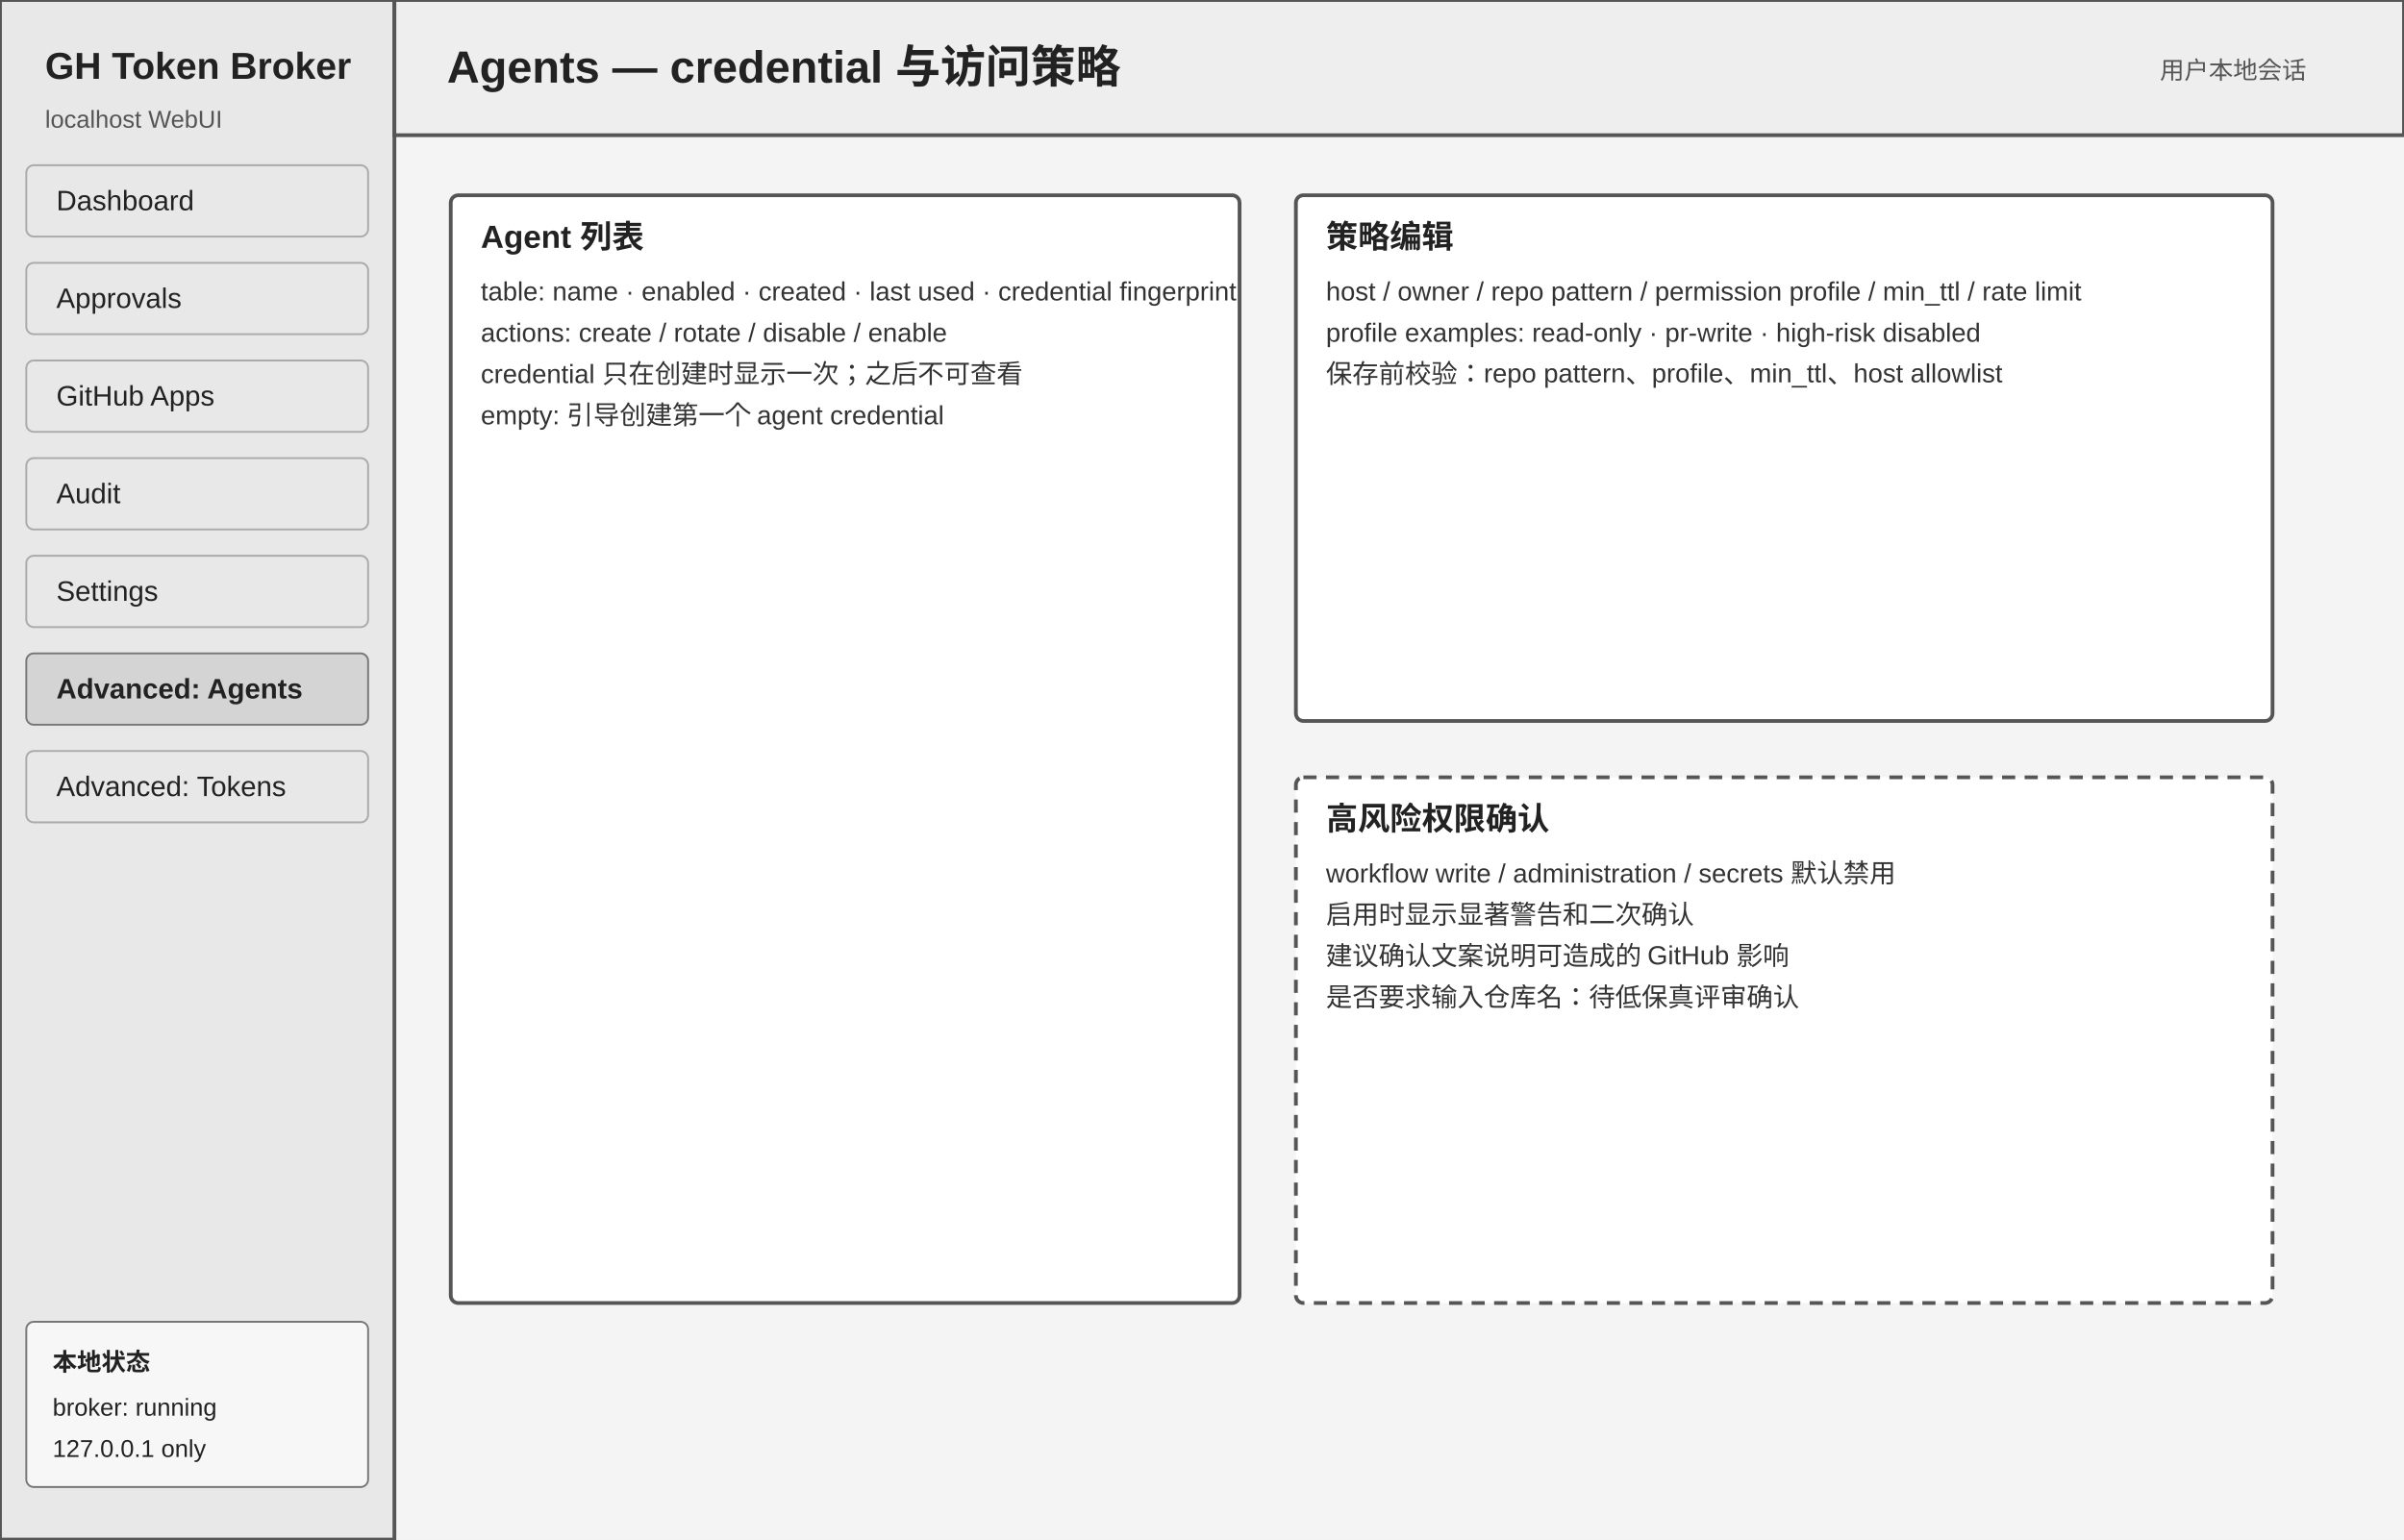
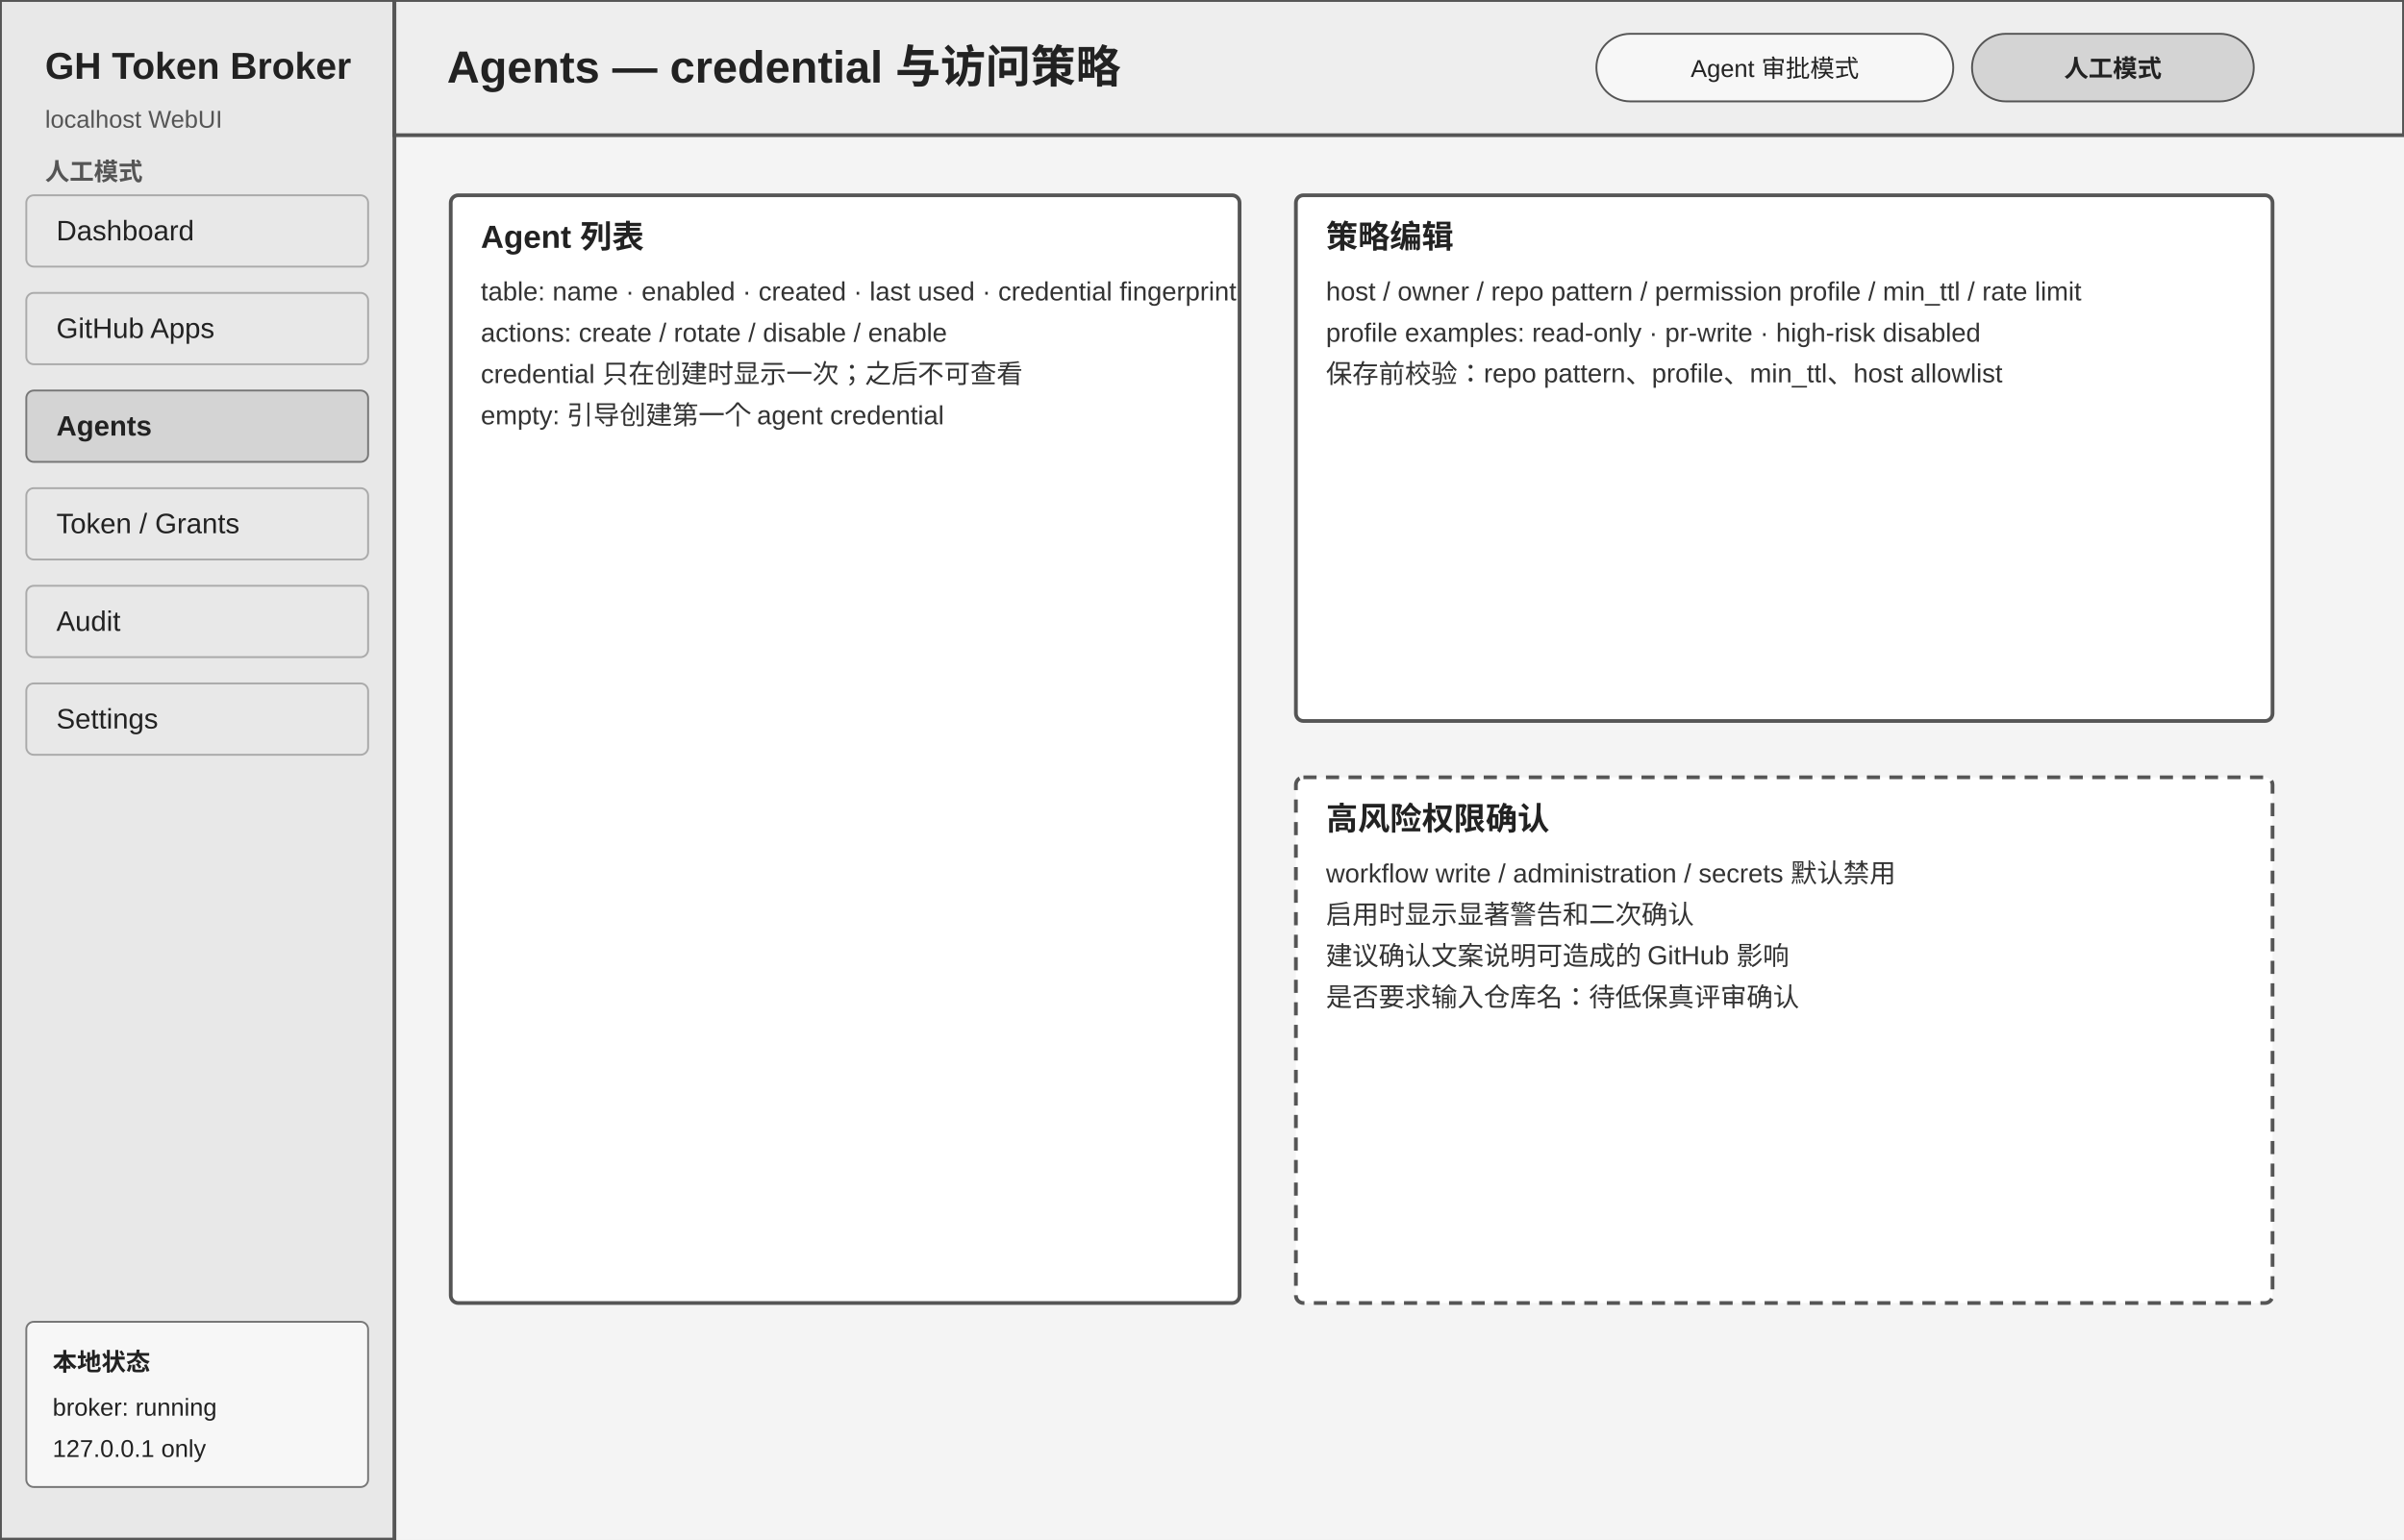
<svg xmlns="http://www.w3.org/2000/svg" width="1280" height="820" viewBox="0 0 1280 820">
  <rect width="100%" height="100%" fill="#f4f4f4" />
  <rect x="0" y="0" width="210" height="820" rx="0" fill="#e8e8e8" stroke="#555" stroke-width="2" />
  <text x="24" y="42" font-family="Microsoft YaHei, Segoe UI, Arial, sans-serif" font-size="20" font-weight="700" fill="#222" text-anchor="start">GH Token Broker</text>
  <text x="24" y="68" font-family="Microsoft YaHei, Segoe UI, Arial, sans-serif" font-size="13" font-weight="400" fill="#555" text-anchor="start">localhost WebUI</text>
-   <rect x="14" y="88" width="182" height="38" rx="4" fill="#e8e8e8" stroke="#aaa" stroke-width="1" />
-   <text x="30" y="112" font-family="Microsoft YaHei, Segoe UI, Arial, sans-serif" font-size="15" font-weight="400" fill="#222" text-anchor="start">Dashboard</text>
-   <rect x="14" y="140" width="182" height="38" rx="4" fill="#e8e8e8" stroke="#aaa" stroke-width="1" />
-   <text x="30" y="164" font-family="Microsoft YaHei, Segoe UI, Arial, sans-serif" font-size="15" font-weight="400" fill="#222" text-anchor="start">Approvals</text>
-   <rect x="14" y="192" width="182" height="38" rx="4" fill="#e8e8e8" stroke="#aaa" stroke-width="1" />
-   <text x="30" y="216" font-family="Microsoft YaHei, Segoe UI, Arial, sans-serif" font-size="15" font-weight="400" fill="#222" text-anchor="start">GitHub Apps</text>
-   <rect x="14" y="244" width="182" height="38" rx="4" fill="#e8e8e8" stroke="#aaa" stroke-width="1" />
-   <text x="30" y="268" font-family="Microsoft YaHei, Segoe UI, Arial, sans-serif" font-size="15" font-weight="400" fill="#222" text-anchor="start">Audit</text>
-   <rect x="14" y="296" width="182" height="38" rx="4" fill="#e8e8e8" stroke="#aaa" stroke-width="1" />
-   <text x="30" y="320" font-family="Microsoft YaHei, Segoe UI, Arial, sans-serif" font-size="15" font-weight="400" fill="#222" text-anchor="start">Settings</text>
-   <rect x="14" y="348" width="182" height="38" rx="4" fill="#d4d4d4" stroke="#777" stroke-width="1" />
-   <text x="30" y="372" font-family="Microsoft YaHei, Segoe UI, Arial, sans-serif" font-size="15" font-weight="700" fill="#222" text-anchor="start">Advanced: Agents</text>
-   <rect x="14" y="400" width="182" height="38" rx="4" fill="#e8e8e8" stroke="#aaa" stroke-width="1" />
-   <text x="30" y="424" font-family="Microsoft YaHei, Segoe UI, Arial, sans-serif" font-size="15" font-weight="400" fill="#222" text-anchor="start">Advanced: Tokens</text>
+   <text x="24" y="96" font-family="Microsoft YaHei, Segoe UI, Arial, sans-serif" font-size="13" font-weight="700" fill="#555" text-anchor="start">人工模式</text>
+   <rect x="14" y="104" width="182" height="38" rx="4" fill="#e8e8e8" stroke="#aaa" stroke-width="1" />
+   <text x="30" y="128" font-family="Microsoft YaHei, Segoe UI, Arial, sans-serif" font-size="15" font-weight="400" fill="#222" text-anchor="start">Dashboard</text>
+   <rect x="14" y="156" width="182" height="38" rx="4" fill="#e8e8e8" stroke="#aaa" stroke-width="1" />
+   <text x="30" y="180" font-family="Microsoft YaHei, Segoe UI, Arial, sans-serif" font-size="15" font-weight="400" fill="#222" text-anchor="start">GitHub Apps</text>
+   <rect x="14" y="208" width="182" height="38" rx="4" fill="#d4d4d4" stroke="#777" stroke-width="1" />
+   <text x="30" y="232" font-family="Microsoft YaHei, Segoe UI, Arial, sans-serif" font-size="15" font-weight="700" fill="#222" text-anchor="start">Agents</text>
+   <rect x="14" y="260" width="182" height="38" rx="4" fill="#e8e8e8" stroke="#aaa" stroke-width="1" />
+   <text x="30" y="284" font-family="Microsoft YaHei, Segoe UI, Arial, sans-serif" font-size="15" font-weight="400" fill="#222" text-anchor="start">Token / Grants</text>
+   <rect x="14" y="312" width="182" height="38" rx="4" fill="#e8e8e8" stroke="#aaa" stroke-width="1" />
+   <text x="30" y="336" font-family="Microsoft YaHei, Segoe UI, Arial, sans-serif" font-size="15" font-weight="400" fill="#222" text-anchor="start">Audit</text>
+   <rect x="14" y="364" width="182" height="38" rx="4" fill="#e8e8e8" stroke="#aaa" stroke-width="1" />
+   <text x="30" y="388" font-family="Microsoft YaHei, Segoe UI, Arial, sans-serif" font-size="15" font-weight="400" fill="#222" text-anchor="start">Settings</text>
  <rect x="14" y="704" width="182" height="88" rx="4" fill="#f7f7f7" stroke="#777" stroke-width="1" />
  <text x="28" y="730" font-family="Microsoft YaHei, Segoe UI, Arial, sans-serif" font-size="13" font-weight="700" fill="#222" text-anchor="start">本地状态</text>
  <text x="28" y="754" font-family="Microsoft YaHei, Segoe UI, Arial, sans-serif" font-size="13" font-weight="400" fill="#222" text-anchor="start">broker: running</text>
  <text x="28" y="776" font-family="Microsoft YaHei, Segoe UI, Arial, sans-serif" font-size="13" font-weight="400" fill="#222" text-anchor="start">127.0.0.1 only</text>
  <rect x="210" y="0" width="1070" height="72" rx="0" fill="#eeeeee" stroke="#555" stroke-width="2" />
  <text x="238" y="44" font-family="Microsoft YaHei, Segoe UI, Arial, sans-serif" font-size="24" font-weight="700" fill="#222" text-anchor="start">Agents — credential 与访问策略</text>
-   <text x="1228" y="42" font-family="Microsoft YaHei, Segoe UI, Arial, sans-serif" font-size="13" font-weight="400" fill="#555" text-anchor="end">用户本地会话</text>
+   <rect x="850" y="18" width="190" height="36" rx="18" fill="#f7f7f7" stroke="#555" stroke-width="1" />
+   <text x="945" y="41" font-family="Microsoft YaHei, Segoe UI, Arial, sans-serif" font-size="13" font-weight="400" fill="#222" text-anchor="middle">Agent 审批模式</text>
+   <rect x="1050" y="18" width="150" height="36" rx="18" fill="#d4d4d4" stroke="#555" stroke-width="1" />
+   <text x="1125" y="41" font-family="Microsoft YaHei, Segoe UI, Arial, sans-serif" font-size="13" font-weight="700" fill="#222" text-anchor="middle">人工模式</text>
  <rect x="240" y="104" width="420" height="590" rx="4" fill="#ffffff" stroke="#555" stroke-width="2" />
  <text x="256" y="132" font-family="Microsoft YaHei, Segoe UI, Arial, sans-serif" font-size="17" font-weight="700" fill="#222" text-anchor="start">Agent 列表</text>
  <text x="256" y="160" font-family="Microsoft YaHei, Segoe UI, Arial, sans-serif" font-size="14" font-weight="400" fill="#333" text-anchor="start">table: name · enabled · created · last used · credential fingerprint</text>
  <text x="256" y="182" font-family="Microsoft YaHei, Segoe UI, Arial, sans-serif" font-size="14" font-weight="400" fill="#333" text-anchor="start">actions: create / rotate / disable / enable</text>
  <text x="256" y="204" font-family="Microsoft YaHei, Segoe UI, Arial, sans-serif" font-size="14" font-weight="400" fill="#333" text-anchor="start">credential 只在创建时显示一次；之后不可查看</text>
  <text x="256" y="226" font-family="Microsoft YaHei, Segoe UI, Arial, sans-serif" font-size="14" font-weight="400" fill="#333" text-anchor="start">empty: 引导创建第一个 agent credential</text>
  <rect x="690" y="104" width="520" height="280" rx="4" fill="#ffffff" stroke="#555" stroke-width="2" />
  <text x="706" y="132" font-family="Microsoft YaHei, Segoe UI, Arial, sans-serif" font-size="17" font-weight="700" fill="#222" text-anchor="start">策略编辑</text>
  <text x="706" y="160" font-family="Microsoft YaHei, Segoe UI, Arial, sans-serif" font-size="14" font-weight="400" fill="#333" text-anchor="start">host / owner / repo pattern / permission profile / min_ttl / rate limit</text>
  <text x="706" y="182" font-family="Microsoft YaHei, Segoe UI, Arial, sans-serif" font-size="14" font-weight="400" fill="#333" text-anchor="start">profile examples: read-only · pr-write · high-risk disabled</text>
  <text x="706" y="204" font-family="Microsoft YaHei, Segoe UI, Arial, sans-serif" font-size="14" font-weight="400" fill="#333" text-anchor="start">保存前校验：repo pattern、profile、min_ttl、host allowlist</text>
  <rect x="690" y="414" width="520" height="280" rx="4" fill="#ffffff" stroke="#555" stroke-width="2" stroke-dasharray="7 5" />
  <text x="706" y="442" font-family="Microsoft YaHei, Segoe UI, Arial, sans-serif" font-size="17" font-weight="700" fill="#222" text-anchor="start">高风险权限确认</text>
  <text x="706" y="470" font-family="Microsoft YaHei, Segoe UI, Arial, sans-serif" font-size="14" font-weight="400" fill="#333" text-anchor="start">workflow write / administration / secrets 默认禁用</text>
  <text x="706" y="492" font-family="Microsoft YaHei, Segoe UI, Arial, sans-serif" font-size="14" font-weight="400" fill="#333" text-anchor="start">启用时显示显著警告和二次确认</text>
  <text x="706" y="514" font-family="Microsoft YaHei, Segoe UI, Arial, sans-serif" font-size="14" font-weight="400" fill="#333" text-anchor="start">建议确认文案说明可造成的 GitHub 影响</text>
  <text x="706" y="536" font-family="Microsoft YaHei, Segoe UI, Arial, sans-serif" font-size="14" font-weight="400" fill="#333" text-anchor="start">是否要求输入仓库名：待低保真评审确认</text>
</svg>
